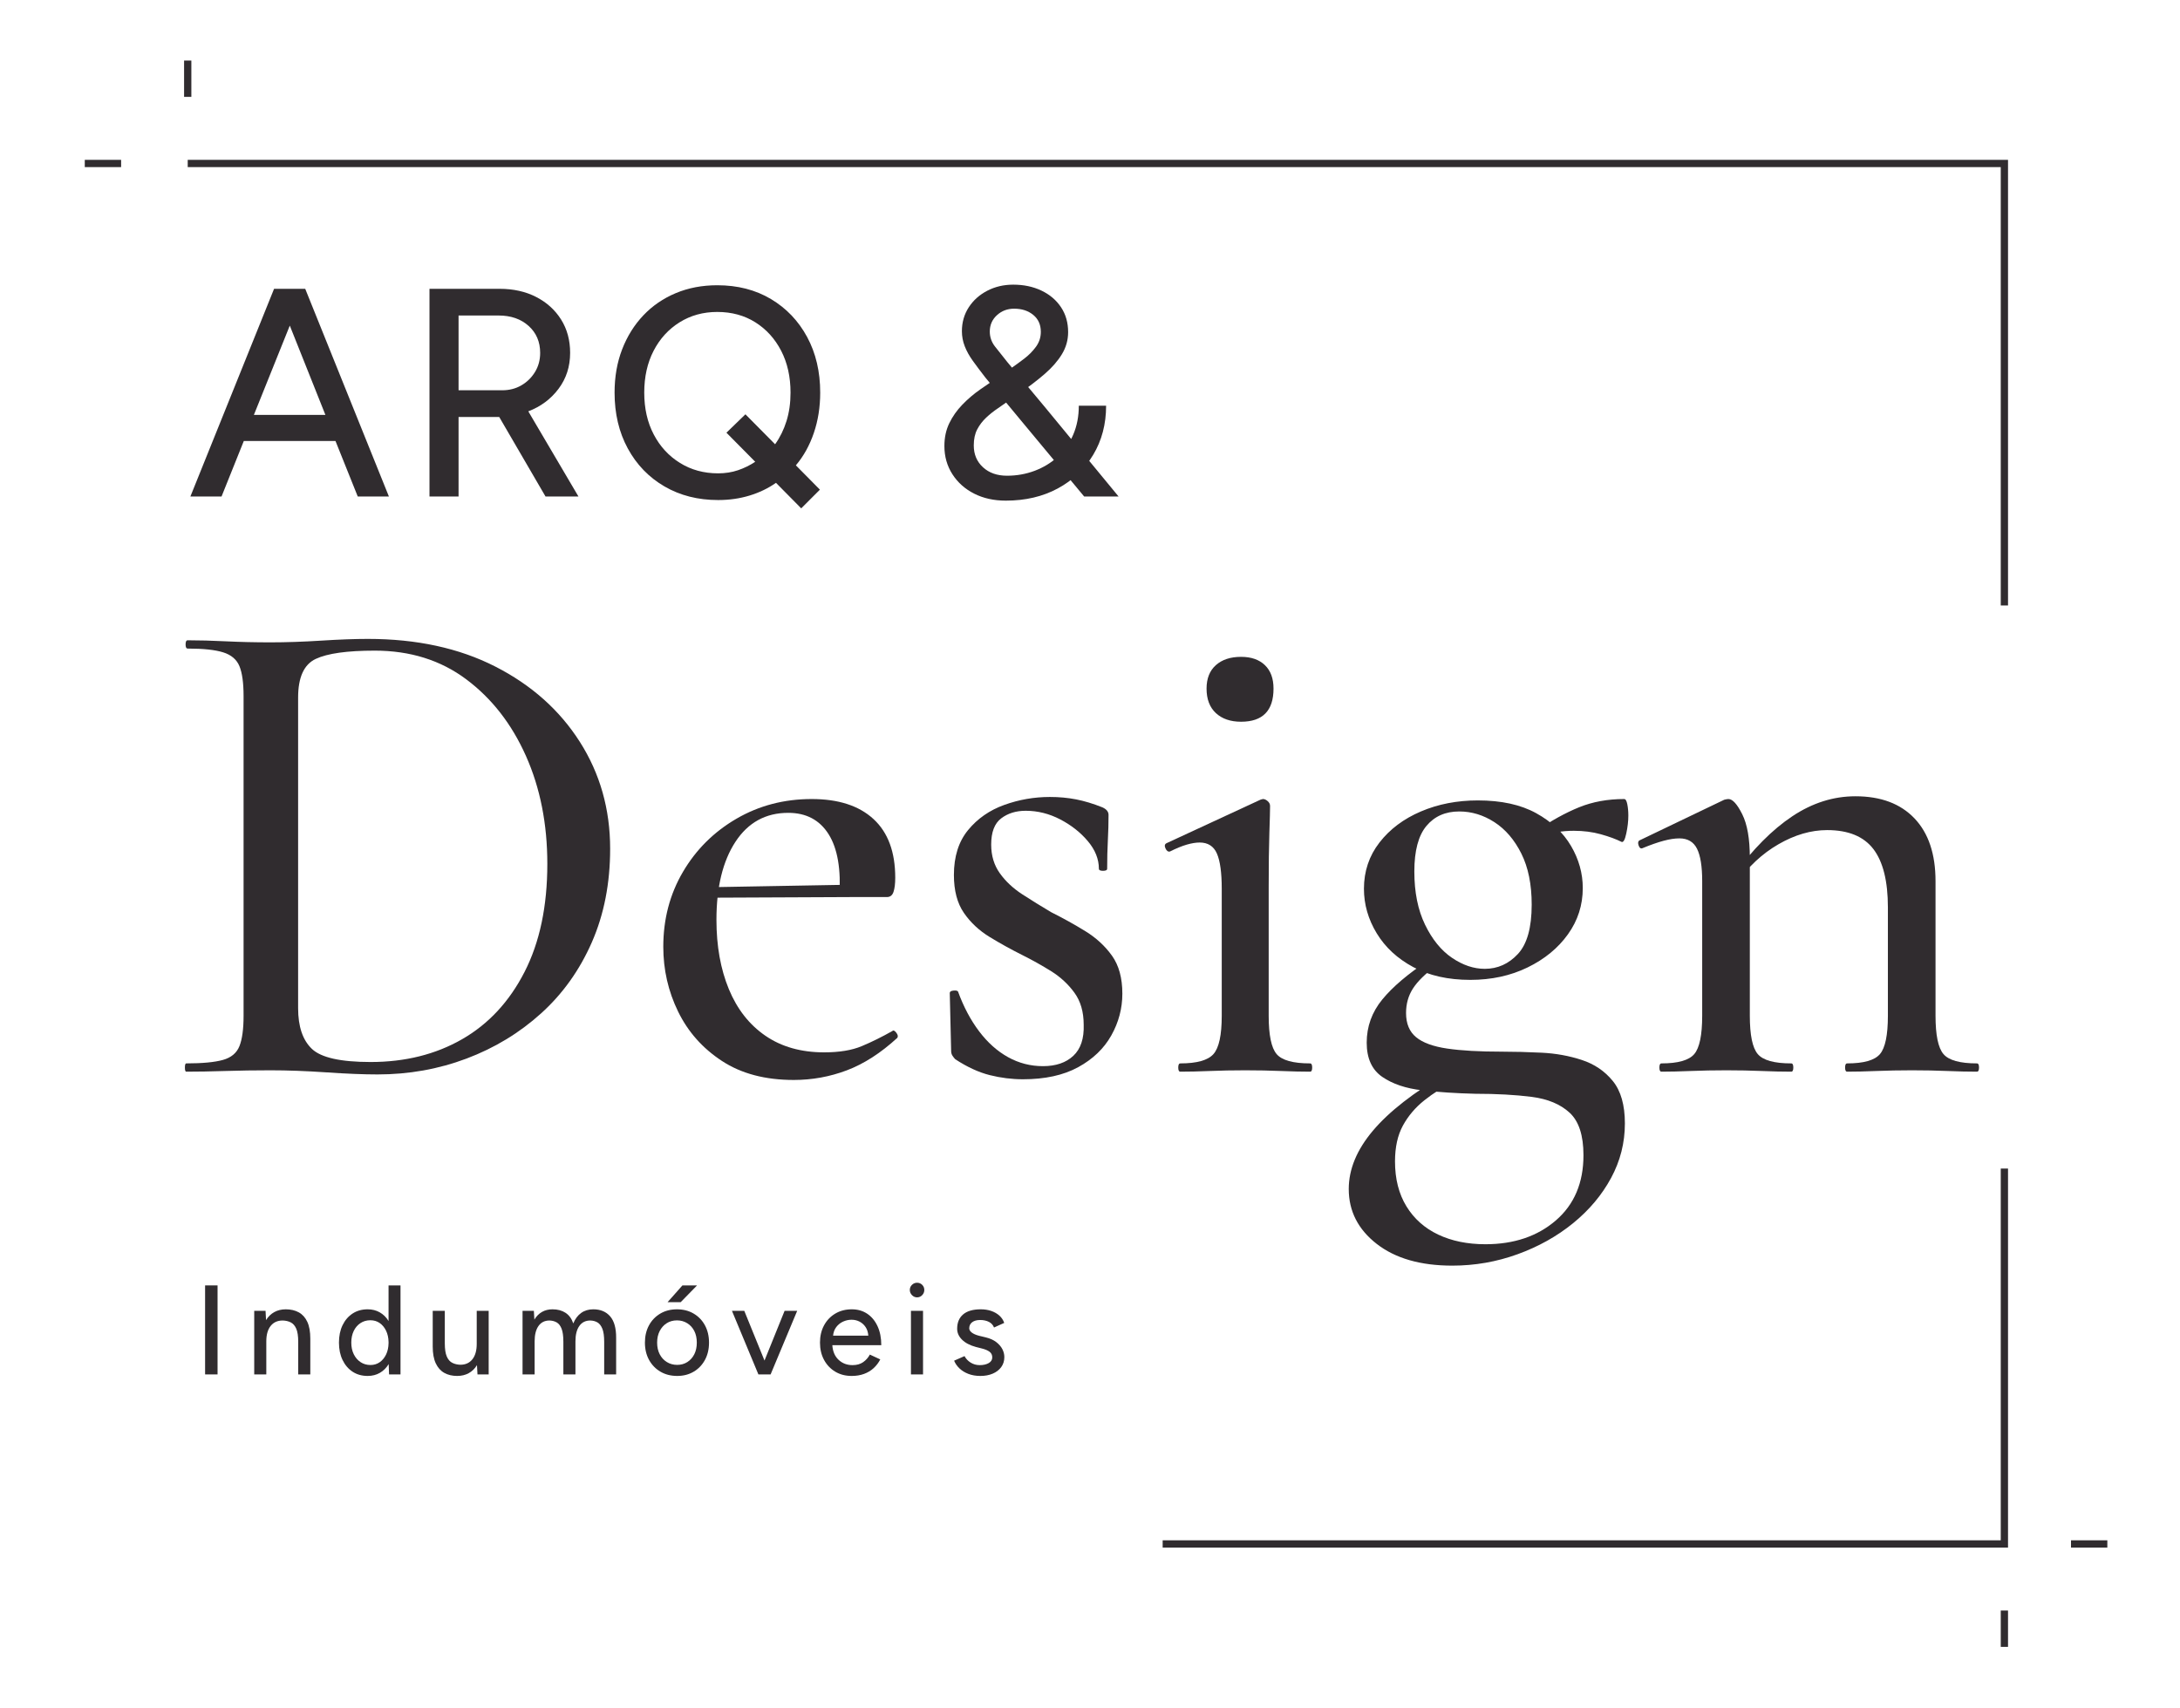
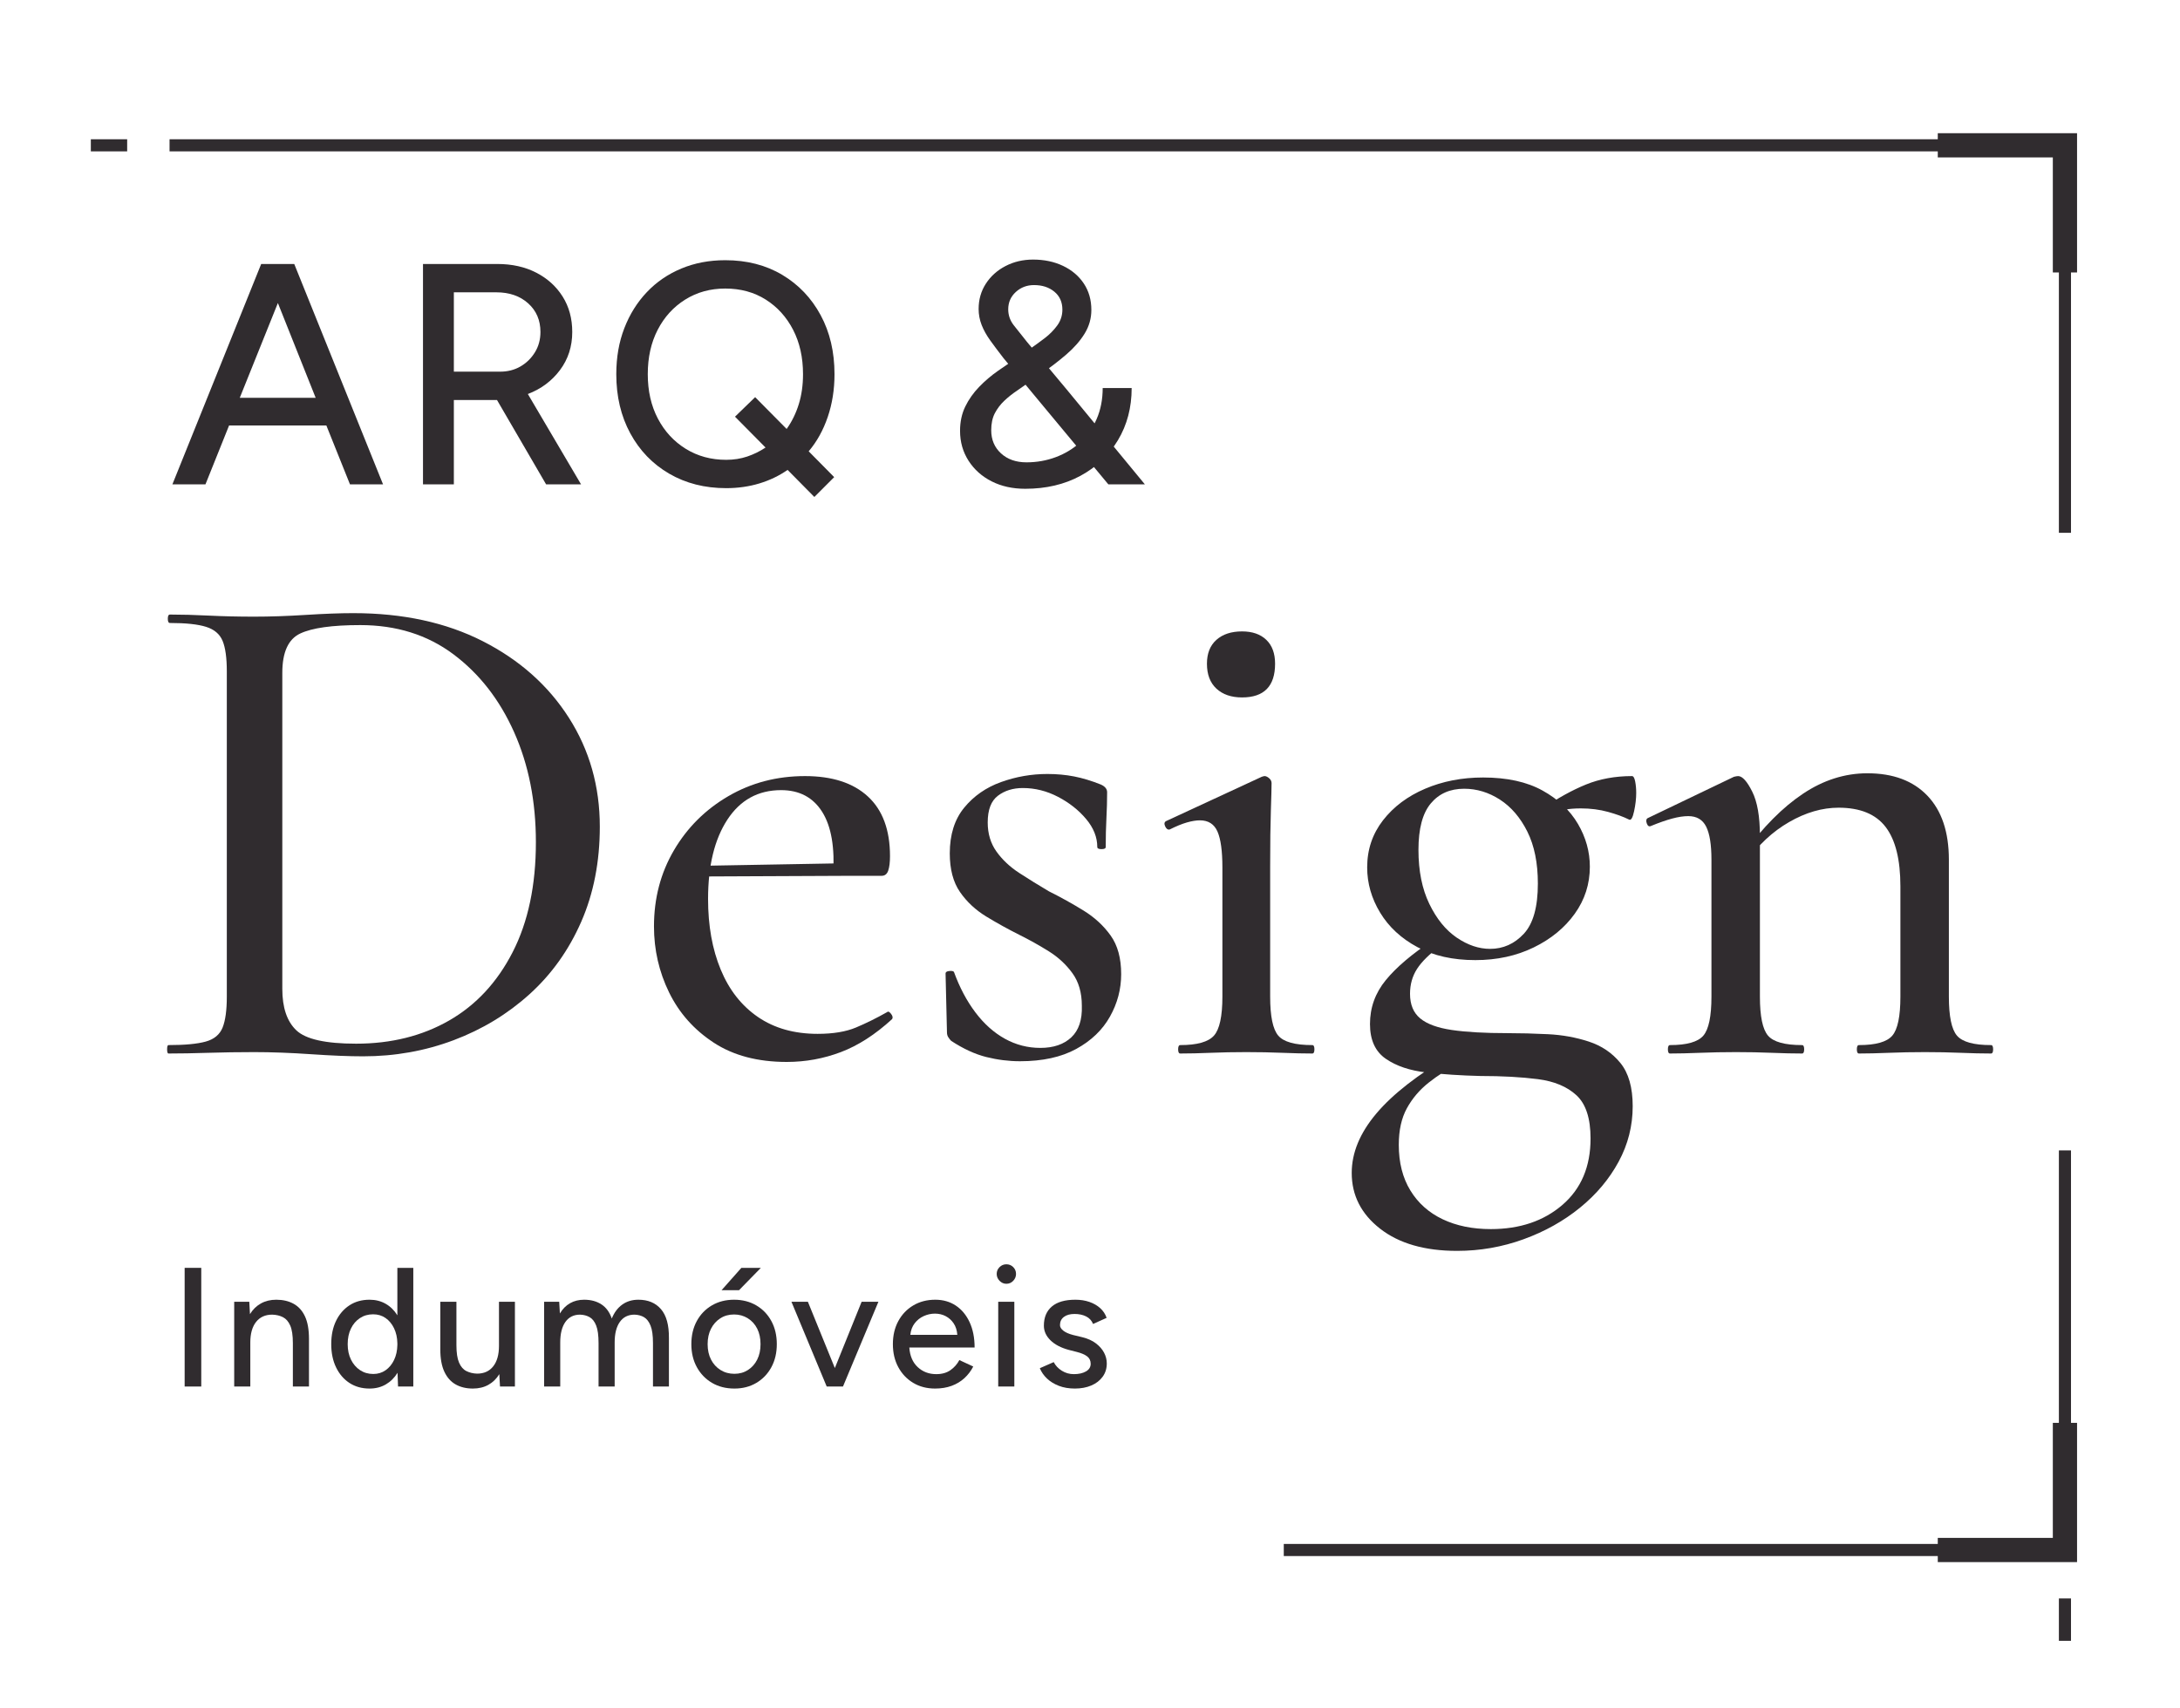
<svg xmlns="http://www.w3.org/2000/svg" width="360" height="282" viewBox="0 0 360 282" role="img" aria-labelledby="brand-title">
-   <g fill="none" stroke="#302C2F" stroke-width="1.2">
-     <path d="M31 27H331V100M331 193V255H192" />
-     <path d="M14 27H20M31 10V16M348 255H342M331 272V266" />
+   <g fill="none" aria-hidden="true">
+     <path d="M28 24H341V88M341 190V256H212M15 24H21M341 264V271" stroke="#302C2F" stroke-width="2" />
+     <path d="M320 24H341V45M341 235V256H320" stroke="#302C2F" stroke-width="4" />
  </g>
  <g fill="#302C2F" aria-label="ARQ &amp;">
-     <path d="M31.441 82.0 45.259 47.7H50.404L64.222 82.0H59.077L55.402 72.837H40.261L36.586 82.0ZM41.927 68.525H53.736L47.856 53.776Z" />
-     <path d="M70.924 82.0V47.7H82.488Q85.918 47.7 88.54 49.047Q91.161 50.395 92.656 52.771Q94.15 55.148 94.15 58.284Q94.15 61.665 92.239 64.213Q90.328 66.761 87.241 67.937L95.522 82.0H90.083L82.439 68.868Q82.145 68.868 81.802 68.868Q81.459 68.868 81.116 68.868H75.726V82.0ZM75.726 64.458H82.929Q84.693 64.458 86.09 63.649Q87.486 62.841 88.344 61.444Q89.201 60.048 89.201 58.284Q89.201 55.54 87.29 53.825Q85.379 52.11 82.341 52.11H75.726Z" />
-     <path d="M132.31 83.96 128.145 79.746Q126.185 81.118 123.76 81.853Q121.334 82.588 118.59 82.588Q113.592 82.588 109.721 80.334Q105.85 78.08 103.669 74.062Q101.489 70.044 101.489 64.85Q101.489 60.93 102.739 57.696Q103.988 54.462 106.242 52.085Q108.496 49.709 111.608 48.41Q114.719 47.112 118.443 47.112Q123.49 47.112 127.312 49.391Q131.134 51.669 133.29 55.662Q135.446 59.656 135.446 64.85Q135.446 68.427 134.392 71.514Q133.339 74.601 131.428 76.855L135.397 80.873ZM118.59 78.178Q120.354 78.178 121.873 77.663Q123.392 77.149 124.715 76.267L119.962 71.465L123.098 68.427L127.998 73.376Q129.223 71.661 129.885 69.529Q130.546 67.398 130.546 64.85Q130.546 60.93 129.002 57.941Q127.459 54.952 124.74 53.237Q122.02 51.522 118.443 51.522Q114.964 51.522 112.22 53.237Q109.476 54.952 107.933 57.941Q106.389 60.93 106.389 64.85Q106.389 68.77 107.957 71.759Q109.525 74.748 112.294 76.463Q115.062 78.178 118.59 78.178Z" />
-     <path d="M166.098 82.686Q163.158 82.686 160.88 81.535Q158.601 80.383 157.278 78.325Q155.955 76.267 155.955 73.67Q155.955 71.563 156.764 69.897Q157.572 68.231 158.92 66.834Q160.267 65.438 161.884 64.311L166.882 60.881Q168.009 60.097 169.136 59.239Q170.263 58.382 171.072 57.279Q171.88 56.177 171.88 54.805Q171.88 53.041 170.631 52.012Q169.381 50.983 167.47 50.983Q165.804 50.983 164.628 52.061Q163.452 53.139 163.452 54.756Q163.452 56.128 164.31 57.23Q165.167 58.333 166.392 59.852L172.566 67.251L184.718 82.0H179.034L168.891 69.799L162.717 62.351Q161.541 60.832 160.659 59.607Q159.777 58.382 159.312 57.181Q158.846 55.981 158.846 54.707Q158.846 52.502 159.973 50.762Q161.1 49.023 163.036 48.018Q164.971 47.014 167.323 47.014Q169.92 47.014 171.978 47.994Q174.036 48.974 175.212 50.738Q176.388 52.502 176.388 54.854Q176.388 56.814 175.359 58.505Q174.33 60.195 172.517 61.763Q170.704 63.331 168.352 64.948L164.775 67.447Q163.746 68.133 162.84 68.99Q161.933 69.848 161.37 70.926Q160.806 72.004 160.806 73.572Q160.806 75.777 162.325 77.173Q163.844 78.57 166.294 78.57Q168.695 78.57 170.851 77.761Q173.007 76.953 174.649 75.459Q176.29 73.964 177.221 71.808Q178.152 69.652 178.152 67.006H182.66Q182.66 71.563 180.529 75.115Q178.397 78.668 174.673 80.677Q170.949 82.686 166.098 82.686Z" />
+     <path d="M28.468 80.0 43.132 43.6H48.592L63.256 80.0H57.796L53.896 70.276H37.828L33.928 80.0ZM39.596 65.7H52.128L45.888 50.048Z" />
+     <path d="M69.852 80.0V43.6H82.124Q85.764 43.6 88.546 45.03Q91.328 46.46 92.914 48.982Q94.5 51.504 94.5 54.832Q94.5 58.42 92.472 61.124Q90.444 63.828 87.168 65.076L95.956 80.0H90.184L82.072 66.064Q81.76 66.064 81.396 66.064Q81.032 66.064 80.668 66.064H74.948V80.0ZM74.948 61.384H82.592Q84.464 61.384 85.946 60.526Q87.428 59.668 88.338 58.186Q89.248 56.704 89.248 54.832Q89.248 51.92 87.22 50.1Q85.192 48.28 81.968 48.28H74.948Z" />
+     <path d="M134.48 82.08 130.06 77.608Q127.98 79.064 125.406 79.844Q122.832 80.624 119.92 80.624Q114.616 80.624 110.508 78.232Q106.4 75.84 104.086 71.576Q101.772 67.312 101.772 61.8Q101.772 57.64 103.098 54.208Q104.424 50.776 106.816 48.254Q109.208 45.732 112.51 44.354Q115.812 42.976 119.764 42.976Q125.12 42.976 129.176 45.394Q133.232 47.812 135.52 52.05Q137.808 56.288 137.808 61.8Q137.808 65.596 136.69 68.872Q135.572 72.148 133.544 74.54L137.756 78.804ZM119.92 75.944Q121.792 75.944 123.404 75.398Q125.016 74.852 126.42 73.916L121.376 68.82L124.704 65.596L129.904 70.848Q131.204 69.028 131.906 66.766Q132.608 64.504 132.608 61.8Q132.608 57.64 130.97 54.468Q129.332 51.296 126.446 49.476Q123.56 47.656 119.764 47.656Q116.072 47.656 113.16 49.476Q110.248 51.296 108.61 54.468Q106.972 57.64 106.972 61.8Q106.972 65.96 108.636 69.132Q110.3 72.304 113.238 74.124Q116.176 75.944 119.92 75.944Z" />
+     <path d="M169.304 80.728Q166.184 80.728 163.766 79.506Q161.348 78.284 159.944 76.1Q158.54 73.916 158.54 71.16Q158.54 68.924 159.398 67.156Q160.256 65.388 161.686 63.906Q163.116 62.424 164.832 61.228L170.136 57.588Q171.332 56.756 172.528 55.846Q173.724 54.936 174.582 53.766Q175.44 52.596 175.44 51.14Q175.44 49.268 174.114 48.176Q172.788 47.084 170.76 47.084Q168.992 47.084 167.744 48.228Q166.496 49.372 166.496 51.088Q166.496 52.544 167.406 53.714Q168.316 54.884 169.616 56.496L176.168 64.348L189.064 80.0H183.032L172.268 67.052L165.716 59.148Q164.468 57.536 163.532 56.236Q162.596 54.936 162.102 53.662Q161.608 52.388 161.608 51.036Q161.608 48.696 162.804 46.85Q164 45.004 166.054 43.938Q168.108 42.872 170.604 42.872Q173.36 42.872 175.544 43.912Q177.728 44.952 178.976 46.824Q180.224 48.696 180.224 51.192Q180.224 53.272 179.132 55.066Q178.04 56.86 176.116 58.524Q174.192 60.188 171.696 61.904L167.9 64.556Q166.808 65.284 165.846 66.194Q164.884 67.104 164.286 68.248Q163.688 69.392 163.688 71.056Q163.688 73.396 165.3 74.878Q166.912 76.36 169.512 76.36Q172.06 76.36 174.348 75.502Q176.636 74.644 178.378 73.058Q180.12 71.472 181.108 69.184Q182.096 66.896 182.096 64.088H186.88Q186.88 68.924 184.618 72.694Q182.356 76.464 178.404 78.596Q174.452 80.728 169.304 80.728Z" />
  </g>
  <g fill="#302C2F" aria-label="Design">
-     <path d="M62.34 177.456Q58.92 177.456 53.904 177.114Q48.888 176.772 44.67 176.772Q40.794 176.772 37.203 176.886Q33.612 177.0 30.762 177.0Q30.534 177.0 30.534 176.316Q30.534 175.632 30.762 175.632Q34.752 175.632 36.804 175.062Q38.856 174.492 39.54 172.782Q40.224 171.072 40.224 167.766V114.984Q40.224 111.678 39.54 110.025Q38.856 108.372 36.861 107.745Q34.866 107.118 30.99 107.118Q30.648 107.118 30.648 106.434Q30.648 105.75 30.99 105.75Q33.84 105.75 37.317 105.921Q40.794 106.092 44.67 106.092Q48.546 106.092 53.049 105.807Q57.552 105.522 60.744 105.522Q72.828 105.522 81.777 110.082Q90.726 114.642 95.742 122.508Q100.758 130.374 100.758 140.178Q100.758 148.728 97.737 155.625Q94.716 162.522 89.358 167.367Q84.0 172.212 77.046 174.834Q70.092 177.456 62.34 177.456ZM61.2 175.404Q69.75 175.404 76.305 171.642Q82.86 167.88 86.622 160.527Q90.384 153.174 90.384 142.686Q90.384 132.768 86.85 124.845Q83.316 116.922 76.989 112.191Q70.662 107.46 61.884 107.46Q55.044 107.46 52.137 108.828Q49.23 110.196 49.23 115.212V166.512Q49.23 171.072 51.51 173.238Q53.79 175.404 61.2 175.404Z" />
-     <path d="M131.08 178.368Q124.012 178.368 119.224 175.233Q114.436 172.098 111.985 167.082Q109.534 162.066 109.534 156.366Q109.534 149.526 112.783 143.997Q116.032 138.468 121.618 135.219Q127.204 131.97 134.044 131.97Q140.656 131.97 144.247 135.276Q147.838 138.582 147.838 144.966Q147.838 146.448 147.553 147.303Q147.268 148.158 146.47 148.158H138.604Q139.06 141.318 136.837 137.784Q134.614 134.25 130.168 134.25Q124.582 134.25 121.447 139.038Q118.312 143.826 118.312 151.92Q118.312 158.418 120.364 163.377Q122.416 168.336 126.406 171.072Q130.396 173.808 136.096 173.808Q139.858 173.808 142.309 172.782Q144.76 171.756 147.382 170.274Q147.61 170.046 148.009 170.559Q148.408 171.072 148.18 171.414Q144.076 175.176 139.858 176.772Q135.64 178.368 131.08 178.368ZM115.69 148.272 115.576 146.562 141.112 146.106V148.158Z" />
-     <path d="M163.682 139.494Q163.682 142.23 165.107 144.225Q166.532 146.22 168.812 147.702Q171.092 149.184 173.6 150.666Q176.564 152.148 179.243 153.801Q181.922 155.454 183.632 157.848Q185.342 160.242 185.342 164.118Q185.342 167.766 183.518 171.015Q181.694 174.264 178.046 176.259Q174.398 178.254 168.926 178.254Q166.19 178.254 163.454 177.57Q160.718 176.886 157.754 174.948Q157.526 174.72 157.298 174.378Q157.07 174.036 157.07 173.58L156.842 164.004Q156.842 163.662 157.469 163.605Q158.096 163.548 158.21 163.776Q159.578 167.538 161.687 170.331Q163.796 173.124 166.475 174.606Q169.154 176.088 172.232 176.088Q175.424 176.088 177.248 174.378Q179.072 172.668 178.958 169.248Q178.958 166.056 177.419 163.947Q175.88 161.838 173.6 160.413Q171.32 158.988 168.812 157.734Q166.076 156.366 163.454 154.77Q160.832 153.174 159.179 150.78Q157.526 148.386 157.526 144.51Q157.526 139.95 159.863 137.1Q162.2 134.25 165.848 132.939Q169.496 131.628 173.372 131.628Q175.652 131.628 177.704 132.027Q179.756 132.426 182.036 133.338Q183.062 133.794 183.062 134.592Q183.062 136.644 182.948 138.81Q182.834 140.976 182.834 143.484Q182.834 143.826 182.15 143.826Q181.466 143.826 181.466 143.484Q181.466 141.09 179.642 138.924Q177.818 136.758 175.082 135.333Q172.346 133.908 169.382 133.908Q166.988 133.908 165.335 135.162Q163.682 136.416 163.682 139.494Z" />
-     <path d="M194.916 177.0Q194.574 177.0 194.574 176.316Q194.574 175.632 194.916 175.632Q199.02 175.632 200.388 174.093Q201.756 172.554 201.756 167.766V146.79Q201.756 142.8 200.958 140.976Q200.16 139.152 198.108 139.152Q197.196 139.152 195.999 139.494Q194.802 139.836 193.206 140.634Q192.75 140.748 192.465 140.121Q192.18 139.494 192.636 139.266L208.14 132.084Q208.482 131.97 208.596 131.97Q208.938 131.97 209.337 132.312Q209.736 132.654 209.736 133.11Q209.736 134.136 209.622 137.556Q209.508 140.976 209.508 146.562V167.766Q209.508 172.554 210.819 174.093Q212.13 175.632 216.348 175.632Q216.69 175.632 216.69 176.316Q216.69 177.0 216.348 177.0Q214.296 177.0 211.503 176.886Q208.71 176.772 205.632 176.772Q202.554 176.772 199.818 176.886Q197.082 177.0 194.916 177.0ZM204.948 119.202Q202.326 119.202 200.787 117.777Q199.248 116.352 199.248 113.73Q199.248 111.222 200.787 109.854Q202.326 108.486 204.948 108.486Q207.456 108.486 208.881 109.854Q210.306 111.222 210.306 113.73Q210.306 119.202 204.948 119.202Z" />
-     <path d="M239.83 209.034Q231.964 209.034 227.347 205.443Q222.73 201.852 222.73 196.38Q222.73 191.478 226.72 186.747Q230.71 182.016 238.918 177.228L240.172 178.596Q237.436 179.964 235.213 181.731Q232.99 183.498 231.679 185.892Q230.368 188.286 230.368 191.82Q230.368 196.152 232.249 199.23Q234.13 202.308 237.493 203.904Q240.856 205.5 245.302 205.5Q252.37 205.5 256.93 201.567Q261.49 197.634 261.49 190.794Q261.49 185.892 259.21 183.783Q256.93 181.674 252.94 181.161Q248.95 180.648 243.592 180.648Q238.918 180.534 234.871 180.078Q230.824 179.622 228.259 177.855Q225.694 176.088 225.694 172.212Q225.694 168.222 228.259 165.087Q230.824 161.952 235.84 158.646L237.094 159.558Q234.472 161.496 233.332 163.263Q232.192 165.03 232.192 167.31Q232.192 169.932 233.845 171.3Q235.498 172.668 238.975 173.181Q242.452 173.694 248.038 173.694Q251.116 173.694 254.593 173.865Q258.07 174.036 261.205 175.062Q264.34 176.088 266.335 178.539Q268.33 180.99 268.33 185.55Q268.33 190.338 266.05 194.556Q263.77 198.774 259.78 202.023Q255.79 205.272 250.603 207.153Q245.416 209.034 239.83 209.034ZM242.794 161.838Q237.322 161.838 233.389 159.729Q229.456 157.62 227.347 154.143Q225.238 150.666 225.238 146.79Q225.238 142.458 227.803 139.152Q230.368 135.846 234.643 134.022Q238.918 132.198 244.048 132.198Q249.862 132.198 253.681 134.307Q257.5 136.416 259.438 139.722Q261.376 143.028 261.376 146.676Q261.376 150.894 258.925 154.314Q256.474 157.734 252.256 159.786Q248.038 161.838 242.794 161.838ZM245.188 160.014Q248.38 160.014 250.66 157.563Q252.94 155.112 252.94 149.412Q252.94 144.396 251.23 140.976Q249.52 137.556 246.784 135.789Q244.048 134.022 240.97 134.022Q237.55 134.022 235.555 136.416Q233.56 138.81 233.56 143.94Q233.56 149.07 235.327 152.718Q237.094 156.366 239.773 158.19Q242.452 160.014 245.188 160.014ZM253.624 140.976 253.738 137.214Q257.386 134.706 260.749 133.338Q264.112 131.97 268.216 131.97Q268.558 131.97 268.729 132.825Q268.9 133.68 268.9 134.706Q268.9 136.074 268.558 137.67Q268.216 139.266 267.76 139.038Q266.392 138.354 264.34 137.784Q262.288 137.214 259.894 137.214Q258.412 137.214 257.158 137.442Q255.904 137.67 254.536 138.126Z" />
-     <path d="M305.036 177.0Q304.694 177.0 304.694 176.316Q304.694 175.632 305.036 175.632Q309.14 175.632 310.451 174.093Q311.762 172.554 311.762 167.766V149.868Q311.762 143.37 309.368 140.235Q306.974 137.1 301.73 137.1Q297.74 137.1 293.693 139.437Q289.646 141.774 286.796 145.878L286.34 144.51Q291.014 138.126 295.973 134.82Q300.932 131.514 306.404 131.514Q312.674 131.514 316.151 135.162Q319.628 138.81 319.628 145.536V167.766Q319.628 172.554 320.939 174.093Q322.25 175.632 326.468 175.632Q326.81 175.632 326.81 176.316Q326.81 177.0 326.468 177.0Q324.302 177.0 321.566 176.886Q318.83 176.772 315.752 176.772Q312.674 176.772 309.881 176.886Q307.088 177.0 305.036 177.0ZM274.37 177.0Q274.028 177.0 274.028 176.316Q274.028 175.632 274.37 175.632Q278.474 175.632 279.785 174.093Q281.096 172.554 281.096 167.766V145.536Q281.096 141.888 280.241 140.178Q279.386 138.468 277.334 138.468Q276.194 138.468 274.712 138.867Q273.23 139.266 271.292 140.064Q270.836 140.292 270.608 139.665Q270.38 139.038 270.722 138.81L284.744 132.084Q285.2 131.97 285.428 131.97Q286.454 131.97 287.708 134.478Q288.962 136.986 288.962 141.66V167.766Q288.962 172.554 290.273 174.093Q291.584 175.632 295.802 175.632Q296.144 175.632 296.144 176.316Q296.144 177.0 295.802 177.0Q293.636 177.0 290.9 176.886Q288.164 176.772 285.086 176.772Q282.008 176.772 279.215 176.886Q276.422 177.0 274.37 177.0Z" />
+     <path d="M59.96 174.464Q56.48 174.464 51.376 174.116Q46.272 173.768 41.98 173.768Q38.036 173.768 34.382 173.884Q30.728 174.0 27.828 174.0Q27.596 174.0 27.596 173.304Q27.596 172.608 27.828 172.608Q31.888 172.608 33.976 172.028Q36.064 171.448 36.76 169.708Q37.456 167.968 37.456 164.604V110.896Q37.456 107.532 36.76 105.85Q36.064 104.168 34.034 103.53Q32.004 102.892 28.06 102.892Q27.712 102.892 27.712 102.196Q27.712 101.5 28.06 101.5Q30.96 101.5 34.498 101.674Q38.036 101.848 41.98 101.848Q45.924 101.848 50.506 101.558Q55.088 101.268 58.336 101.268Q70.632 101.268 79.738 105.908Q88.844 110.548 93.948 118.552Q99.052 126.556 99.052 136.532Q99.052 145.232 95.978 152.25Q92.904 159.268 87.452 164.198Q82.0 169.128 74.924 171.796Q67.848 174.464 59.96 174.464ZM58.8 172.376Q67.5 172.376 74.17 168.548Q80.84 164.72 84.668 157.238Q88.496 149.756 88.496 139.084Q88.496 128.992 84.9 120.93Q81.304 112.868 74.866 108.054Q68.428 103.24 59.496 103.24Q52.536 103.24 49.578 104.632Q46.62 106.024 46.62 111.128V163.328Q46.62 167.968 48.94 170.172Q51.26 172.376 58.8 172.376Z" />
+     <path d="M129.92 175.392Q122.728 175.392 117.856 172.202Q112.984 169.012 110.49 163.908Q107.996 158.804 107.996 153.004Q107.996 146.044 111.302 140.418Q114.608 134.792 120.292 131.486Q125.976 128.18 132.936 128.18Q139.664 128.18 143.318 131.544Q146.972 134.908 146.972 141.404Q146.972 142.912 146.682 143.782Q146.392 144.652 145.58 144.652H137.576Q138.04 137.692 135.778 134.096Q133.516 130.5 128.992 130.5Q123.308 130.5 120.118 135.372Q116.928 140.244 116.928 148.48Q116.928 155.092 119.016 160.138Q121.104 165.184 125.164 167.968Q129.224 170.752 135.024 170.752Q138.852 170.752 141.346 169.708Q143.84 168.664 146.508 167.156Q146.74 166.924 147.146 167.446Q147.552 167.968 147.32 168.316Q143.144 172.144 138.852 173.768Q134.56 175.392 129.92 175.392ZM114.26 144.768 114.144 143.028 140.128 142.564V144.652Z" />
+     <path d="M163.108 135.836Q163.108 138.62 164.558 140.65Q166.008 142.68 168.328 144.188Q170.648 145.696 173.2 147.204Q176.216 148.712 178.942 150.394Q181.668 152.076 183.408 154.512Q185.148 156.948 185.148 160.892Q185.148 164.604 183.292 167.91Q181.436 171.216 177.724 173.246Q174.012 175.276 168.444 175.276Q165.66 175.276 162.876 174.58Q160.092 173.884 157.076 171.912Q156.844 171.68 156.612 171.332Q156.38 170.984 156.38 170.52L156.148 160.776Q156.148 160.428 156.786 160.37Q157.424 160.312 157.54 160.544Q158.932 164.372 161.078 167.214Q163.224 170.056 165.95 171.564Q168.676 173.072 171.808 173.072Q175.056 173.072 176.912 171.332Q178.768 169.592 178.652 166.112Q178.652 162.864 177.086 160.718Q175.52 158.572 173.2 157.122Q170.88 155.672 168.328 154.396Q165.544 153.004 162.876 151.38Q160.208 149.756 158.526 147.32Q156.844 144.884 156.844 140.94Q156.844 136.3 159.222 133.4Q161.6 130.5 165.312 129.166Q169.024 127.832 172.968 127.832Q175.288 127.832 177.376 128.238Q179.464 128.644 181.784 129.572Q182.828 130.036 182.828 130.848Q182.828 132.936 182.712 135.14Q182.596 137.344 182.596 139.896Q182.596 140.244 181.9 140.244Q181.204 140.244 181.204 139.896Q181.204 137.46 179.348 135.256Q177.492 133.052 174.708 131.602Q171.924 130.152 168.908 130.152Q166.472 130.152 164.79 131.428Q163.108 132.704 163.108 135.836Z" />
+     <path d="M194.904 174.0Q194.556 174.0 194.556 173.304Q194.556 172.608 194.904 172.608Q199.08 172.608 200.472 171.042Q201.864 169.476 201.864 164.604V143.26Q201.864 139.2 201.052 137.344Q200.24 135.488 198.152 135.488Q197.224 135.488 196.006 135.836Q194.788 136.184 193.164 136.996Q192.7 137.112 192.41 136.474Q192.12 135.836 192.584 135.604L208.36 128.296Q208.708 128.18 208.824 128.18Q209.172 128.18 209.578 128.528Q209.984 128.876 209.984 129.34Q209.984 130.384 209.868 133.864Q209.752 137.344 209.752 143.028V164.604Q209.752 169.476 211.086 171.042Q212.42 172.608 216.712 172.608Q217.06 172.608 217.06 173.304Q217.06 174.0 216.712 174.0Q214.624 174.0 211.782 173.884Q208.94 173.768 205.808 173.768Q202.676 173.768 199.892 173.884Q197.108 174.0 194.904 174.0ZM205.112 115.188Q202.444 115.188 200.878 113.738Q199.312 112.288 199.312 109.62Q199.312 107.068 200.878 105.676Q202.444 104.284 205.112 104.284Q207.664 104.284 209.114 105.676Q210.564 107.068 210.564 109.62Q210.564 115.188 205.112 115.188Z" />
+     <path d="M240.62 206.596Q232.616 206.596 227.918 202.942Q223.22 199.288 223.22 193.72Q223.22 188.732 227.28 183.918Q231.34 179.104 239.692 174.232L240.968 175.624Q238.184 177.016 235.922 178.814Q233.66 180.612 232.326 183.048Q230.992 185.484 230.992 189.08Q230.992 193.488 232.906 196.62Q234.82 199.752 238.242 201.376Q241.664 203.0 246.188 203.0Q253.38 203.0 258.02 198.998Q262.66 194.996 262.66 188.036Q262.66 183.048 260.34 180.902Q258.02 178.756 253.96 178.234Q249.9 177.712 244.448 177.712Q239.692 177.596 235.574 177.132Q231.456 176.668 228.846 174.87Q226.236 173.072 226.236 169.128Q226.236 165.068 228.846 161.878Q231.456 158.688 236.56 155.324L237.836 156.252Q235.168 158.224 234.008 160.022Q232.848 161.82 232.848 164.14Q232.848 166.808 234.53 168.2Q236.212 169.592 239.75 170.114Q243.288 170.636 248.972 170.636Q252.104 170.636 255.642 170.81Q259.18 170.984 262.37 172.028Q265.56 173.072 267.59 175.566Q269.62 178.06 269.62 182.7Q269.62 187.572 267.3 191.864Q264.98 196.156 260.92 199.462Q256.86 202.768 251.582 204.682Q246.304 206.596 240.62 206.596ZM243.636 158.572Q238.068 158.572 234.066 156.426Q230.064 154.28 227.918 150.742Q225.772 147.204 225.772 143.26Q225.772 138.852 228.382 135.488Q230.992 132.124 235.342 130.268Q239.692 128.412 244.912 128.412Q250.828 128.412 254.714 130.558Q258.6 132.704 260.572 136.068Q262.544 139.432 262.544 143.144Q262.544 147.436 260.05 150.916Q257.556 154.396 253.264 156.484Q248.972 158.572 243.636 158.572ZM246.072 156.716Q249.32 156.716 251.64 154.222Q253.96 151.728 253.96 145.928Q253.96 140.824 252.22 137.344Q250.48 133.864 247.696 132.066Q244.912 130.268 241.78 130.268Q238.3 130.268 236.27 132.704Q234.24 135.14 234.24 140.36Q234.24 145.58 236.038 149.292Q237.836 153.004 240.562 154.86Q243.288 156.716 246.072 156.716ZM254.656 137.344 254.772 133.516Q258.484 130.964 261.906 129.572Q265.328 128.18 269.504 128.18Q269.852 128.18 270.026 129.05Q270.2 129.92 270.2 130.964Q270.2 132.356 269.852 133.98Q269.504 135.604 269.04 135.372Q267.648 134.676 265.56 134.096Q263.472 133.516 261.036 133.516Q259.528 133.516 258.252 133.748Q256.976 133.98 255.584 134.444Z" />
+     <path d="M306.984 174.0Q306.636 174.0 306.636 173.304Q306.636 172.608 306.984 172.608Q311.16 172.608 312.494 171.042Q313.828 169.476 313.828 164.604V146.392Q313.828 139.78 311.392 136.59Q308.956 133.4 303.62 133.4Q299.56 133.4 295.442 135.778Q291.324 138.156 288.424 142.332L287.96 140.94Q292.716 134.444 297.762 131.08Q302.808 127.716 308.376 127.716Q314.756 127.716 318.294 131.428Q321.832 135.14 321.832 141.984V164.604Q321.832 169.476 323.166 171.042Q324.5 172.608 328.792 172.608Q329.14 172.608 329.14 173.304Q329.14 174.0 328.792 174.0Q326.588 174.0 323.804 173.884Q321.02 173.768 317.888 173.768Q314.756 173.768 311.914 173.884Q309.072 174.0 306.984 174.0ZM275.78 174.0Q275.432 174.0 275.432 173.304Q275.432 172.608 275.78 172.608Q279.956 172.608 281.29 171.042Q282.624 169.476 282.624 164.604V141.984Q282.624 138.272 281.754 136.532Q280.884 134.792 278.796 134.792Q277.636 134.792 276.128 135.198Q274.62 135.604 272.648 136.416Q272.184 136.648 271.952 136.01Q271.72 135.372 272.068 135.14L286.336 128.296Q286.8 128.18 287.032 128.18Q288.076 128.18 289.352 130.732Q290.628 133.284 290.628 138.04V164.604Q290.628 169.476 291.962 171.042Q293.296 172.608 297.588 172.608Q297.936 172.608 297.936 173.304Q297.936 174.0 297.588 174.0Q295.384 174.0 292.6 173.884Q289.816 173.768 286.684 173.768Q283.552 173.768 280.71 173.884Q277.868 174.0 275.78 174.0Z" />
  </g>
  <g fill="#302C2F" aria-label="Indumóveis">
-     <path d="M33.869 227.0V212.3H35.927V227.0Z" />
-     <path d="M41.982 227.0V216.5H43.851L43.935 218.033Q44.46 217.172 45.29 216.71Q46.119 216.248 47.19 216.248Q48.429 216.248 49.343 216.752Q50.256 217.256 50.749 218.317Q51.243 219.377 51.243 221.099V227.0H49.248V221.624Q49.248 220.196 48.923 219.451Q48.597 218.705 48.02 218.411Q47.442 218.117 46.686 218.096Q45.405 218.096 44.691 218.999Q43.977 219.902 43.977 221.54V227.0Z" />
-     <path d="M60.721 227.252Q59.293 227.252 58.233 226.559Q57.172 225.866 56.574 224.627Q55.975 223.388 55.975 221.75Q55.975 220.091 56.574 218.863Q57.172 217.634 58.233 216.941Q59.293 216.248 60.721 216.248Q61.834 216.248 62.716 216.752Q63.598 217.256 64.165 218.18V212.3H66.139V227.0H64.249L64.186 225.299Q63.619 226.223 62.737 226.738Q61.855 227.252 60.721 227.252ZM61.183 225.446Q62.044 225.446 62.706 224.984Q63.367 224.522 63.756 223.714Q64.144 222.905 64.165 221.855V221.645Q64.144 220.595 63.756 219.786Q63.367 218.978 62.706 218.516Q62.044 218.054 61.162 218.054Q60.238 218.054 59.524 218.526Q58.81 218.999 58.411 219.828Q58.012 220.658 58.012 221.75Q58.012 222.842 58.422 223.672Q58.831 224.501 59.545 224.974Q60.259 225.446 61.183 225.446Z" />
-     <path d="M75.491 227.252Q74.273 227.252 73.37 226.748Q72.467 226.244 71.963 225.173Q71.459 224.102 71.459 222.401V216.5H73.454V221.876Q73.454 223.283 73.78 224.039Q74.105 224.795 74.693 225.089Q75.281 225.383 76.016 225.404Q77.297 225.404 78.011 224.501Q78.725 223.598 78.725 221.96V216.5H80.699V227.0H78.851L78.767 225.467Q78.242 226.328 77.412 226.79Q76.583 227.252 75.491 227.252Z" />
-     <path d="M86.292 227.0V216.5H88.161L88.245 217.949Q88.749 217.109 89.505 216.678Q90.261 216.248 91.248 216.248Q92.508 216.248 93.39 216.825Q94.272 217.403 94.671 218.579Q95.133 217.445 95.973 216.846Q96.813 216.248 97.968 216.248Q99.753 216.248 100.761 217.413Q101.769 218.579 101.748 220.994V227.0H99.774V221.624Q99.774 220.196 99.47 219.451Q99.165 218.705 98.661 218.411Q98.157 218.117 97.485 218.096Q96.309 218.096 95.669 218.999Q95.028 219.902 95.028 221.54V227.0H93.033V221.624Q93.033 220.196 92.739 219.451Q92.445 218.705 91.931 218.411Q91.416 218.117 90.744 218.096Q89.568 218.096 88.928 218.999Q88.287 219.902 88.287 221.54V227.0Z" />
-     <path d="M111.835 227.252Q110.26 227.252 109.063 226.548Q107.866 225.845 107.184 224.606Q106.501 223.367 106.501 221.75Q106.501 220.133 107.173 218.894Q107.845 217.655 109.042 216.952Q110.239 216.248 111.793 216.248Q113.347 216.248 114.544 216.952Q115.741 217.655 116.413 218.894Q117.085 220.133 117.085 221.75Q117.085 223.367 116.413 224.606Q115.741 225.845 114.555 226.548Q113.368 227.252 111.835 227.252ZM111.835 225.425Q112.78 225.425 113.515 224.952Q114.25 224.48 114.66 223.661Q115.069 222.842 115.069 221.75Q115.069 220.658 114.66 219.839Q114.25 219.02 113.494 218.548Q112.738 218.075 111.793 218.075Q110.827 218.075 110.092 218.548Q109.357 219.02 108.937 219.839Q108.517 220.658 108.517 221.75Q108.517 222.842 108.937 223.661Q109.357 224.48 110.113 224.952Q110.869 225.425 111.835 225.425ZM110.239 215.072 112.696 212.3H115.111L112.402 215.072Z" />
-     <path d="M125.24 227.0 120.872 216.5H122.909L126.248 224.711L129.566 216.5H131.645L127.256 227.0Z" />
-     <path d="M140.64 227.252Q139.107 227.252 137.931 226.548Q136.755 225.845 136.083 224.606Q135.411 223.367 135.411 221.75Q135.411 220.133 136.083 218.894Q136.755 217.655 137.941 216.952Q139.128 216.248 140.661 216.248Q142.11 216.248 143.202 216.972Q144.294 217.697 144.913 219.031Q145.533 220.364 145.533 222.17H137.448Q137.553 223.724 138.488 224.596Q139.422 225.467 140.787 225.467Q141.837 225.467 142.541 224.974Q143.244 224.48 143.643 223.724L145.365 224.522Q144.945 225.341 144.273 225.961Q143.601 226.58 142.688 226.916Q141.774 227.252 140.64 227.252ZM137.574 220.595H143.391Q143.328 219.755 142.94 219.178Q142.551 218.6 141.952 218.285Q141.354 217.97 140.619 217.97Q139.905 217.97 139.233 218.274Q138.561 218.579 138.109 219.167Q137.658 219.755 137.574 220.595Z" />
-     <path d="M150.433 227.0V216.5H152.428V227.0ZM151.441 214.274Q150.958 214.274 150.601 213.906Q150.244 213.539 150.244 213.056Q150.244 212.552 150.601 212.206Q150.958 211.859 151.441 211.859Q151.945 211.859 152.291 212.206Q152.638 212.552 152.638 213.056Q152.638 213.539 152.291 213.906Q151.945 214.274 151.441 214.274Z" />
-     <path d="M161.906 227.252Q160.793 227.252 159.921 226.916Q159.05 226.58 158.452 226.013Q157.853 225.446 157.559 224.732L159.281 223.976Q159.617 224.627 160.289 225.047Q160.961 225.467 161.78 225.467Q162.683 225.467 163.271 225.131Q163.859 224.795 163.859 224.186Q163.859 223.598 163.418 223.262Q162.977 222.926 162.137 222.716L161.15 222.464Q159.68 222.065 158.871 221.267Q158.063 220.469 158.063 219.461Q158.063 217.928 159.05 217.088Q160.037 216.248 161.969 216.248Q162.914 216.248 163.702 216.521Q164.489 216.794 165.046 217.298Q165.602 217.802 165.833 218.495L164.153 219.251Q163.901 218.621 163.292 218.317Q162.683 218.012 161.864 218.012Q161.024 218.012 160.541 218.38Q160.058 218.747 160.058 219.398Q160.058 219.755 160.468 220.081Q160.877 220.406 161.675 220.616L162.809 220.889Q163.838 221.141 164.51 221.655Q165.182 222.17 165.518 222.81Q165.854 223.451 165.854 224.144Q165.854 225.089 165.339 225.793Q164.825 226.496 163.933 226.874Q163.04 227.252 161.906 227.252Z" />
+     <path d="M30.492 229.0V209.4H33.236V229.0Z" />
+     <path d="M38.676 229.0V215.0H41.168L41.28 217.044Q41.98 215.896 43.086 215.28Q44.192 214.664 45.62 214.664Q47.272 214.664 48.49 215.336Q49.708 216.008 50.366 217.422Q51.024 218.836 51.024 221.132V229.0H48.364V221.832Q48.364 219.928 47.93 218.934Q47.496 217.94 46.726 217.548Q45.956 217.156 44.948 217.128Q43.24 217.128 42.288 218.332Q41.336 219.536 41.336 221.72V229.0Z" />
+     <path d="M61.028 229.336Q59.124 229.336 57.71 228.412Q56.296 227.488 55.498 225.836Q54.7 224.184 54.7 222.0Q54.7 219.788 55.498 218.15Q56.296 216.512 57.71 215.588Q59.124 214.664 61.028 214.664Q62.512 214.664 63.688 215.336Q64.864 216.008 65.62 217.24V209.4H68.252V229.0H65.732L65.648 226.732Q64.892 227.964 63.716 228.65Q62.54 229.336 61.028 229.336ZM61.644 226.928Q62.792 226.928 63.674 226.312Q64.556 225.696 65.074 224.618Q65.592 223.54 65.62 222.14V221.86Q65.592 220.46 65.074 219.382Q64.556 218.304 63.674 217.688Q62.792 217.072 61.616 217.072Q60.384 217.072 59.432 217.702Q58.48 218.332 57.948 219.438Q57.416 220.544 57.416 222.0Q57.416 223.456 57.962 224.562Q58.508 225.668 59.46 226.298Q60.412 226.928 61.644 226.928Z" />
+     <path d="M78.088 229.336Q76.464 229.336 75.26 228.664Q74.056 227.992 73.384 226.564Q72.712 225.136 72.712 222.868V215.0H75.372V222.168Q75.372 224.044 75.806 225.052Q76.24 226.06 77.024 226.452Q77.808 226.844 78.788 226.872Q80.496 226.872 81.448 225.668Q82.4 224.464 82.4 222.28V215.0H85.032V229.0H82.568L82.456 226.956Q81.756 228.104 80.65 228.72Q79.544 229.336 78.088 229.336Z" />
+     <path d="M89.856 229.0V215.0H92.348L92.46 216.932Q93.132 215.812 94.14 215.238Q95.148 214.664 96.464 214.664Q98.144 214.664 99.32 215.434Q100.496 216.204 101.028 217.772Q101.644 216.26 102.764 215.462Q103.884 214.664 105.424 214.664Q107.804 214.664 109.148 216.218Q110.492 217.772 110.464 220.992V229.0H107.832V221.832Q107.832 219.928 107.426 218.934Q107.02 217.94 106.348 217.548Q105.676 217.156 104.78 217.128Q103.212 217.128 102.358 218.332Q101.504 219.536 101.504 221.72V229.0H98.844V221.832Q98.844 219.928 98.452 218.934Q98.06 217.94 97.374 217.548Q96.688 217.156 95.792 217.128Q94.224 217.128 93.37 218.332Q92.516 219.536 92.516 221.72V229.0Z" />
+     <path d="M121.28 229.336Q119.18 229.336 117.584 228.398Q115.988 227.46 115.078 225.808Q114.168 224.156 114.168 222.0Q114.168 219.844 115.064 218.192Q115.96 216.54 117.556 215.602Q119.152 214.664 121.224 214.664Q123.296 214.664 124.892 215.602Q126.488 216.54 127.384 218.192Q128.28 219.844 128.28 222.0Q128.28 224.156 127.384 225.808Q126.488 227.46 124.906 228.398Q123.324 229.336 121.28 229.336ZM121.28 226.9Q122.54 226.9 123.52 226.27Q124.5 225.64 125.046 224.548Q125.592 223.456 125.592 222.0Q125.592 220.544 125.046 219.452Q124.5 218.36 123.492 217.73Q122.484 217.1 121.224 217.1Q119.936 217.1 118.956 217.73Q117.976 218.36 117.416 219.452Q116.856 220.544 116.856 222.0Q116.856 223.456 117.416 224.548Q117.976 225.64 118.984 226.27Q119.992 226.9 121.28 226.9ZM119.152 213.096 122.428 209.4H125.648L122.036 213.096Z" />
+     <path d="M136.52 229.0 130.696 215.0H133.412L137.864 225.948L142.288 215.0H145.06L139.208 229.0Z" />
+     <path d="M154.42 229.336Q152.376 229.336 150.808 228.398Q149.24 227.46 148.344 225.808Q147.448 224.156 147.448 222.0Q147.448 219.844 148.344 218.192Q149.24 216.54 150.822 215.602Q152.404 214.664 154.448 214.664Q156.38 214.664 157.836 215.63Q159.292 216.596 160.118 218.374Q160.944 220.152 160.944 222.56H150.164Q150.304 224.632 151.55 225.794Q152.796 226.956 154.616 226.956Q156.016 226.956 156.954 226.298Q157.892 225.64 158.424 224.632L160.72 225.696Q160.16 226.788 159.264 227.614Q158.368 228.44 157.15 228.888Q155.932 229.336 154.42 229.336ZM150.332 220.46H158.088Q158.004 219.34 157.486 218.57Q156.968 217.8 156.17 217.38Q155.372 216.96 154.392 216.96Q153.44 216.96 152.544 217.366Q151.648 217.772 151.046 218.556Q150.444 219.34 150.332 220.46Z" />
+     <path d="M164.844 229.0V215.0H167.504V229.0ZM166.188 212.032Q165.544 212.032 165.068 211.542Q164.592 211.052 164.592 210.408Q164.592 209.736 165.068 209.274Q165.544 208.812 166.188 208.812Q166.86 208.812 167.322 209.274Q167.784 209.736 167.784 210.408Q167.784 211.052 167.322 211.542Q166.86 212.032 166.188 212.032Z" />
+     <path d="M177.508 229.336Q176.024 229.336 174.862 228.888Q173.7 228.44 172.902 227.684Q172.104 226.928 171.712 225.976L174.008 224.968Q174.456 225.836 175.352 226.396Q176.248 226.956 177.34 226.956Q178.544 226.956 179.328 226.508Q180.112 226.06 180.112 225.248Q180.112 224.464 179.524 224.016Q178.936 223.568 177.816 223.288L176.5 222.952Q174.54 222.42 173.462 221.356Q172.384 220.292 172.384 218.948Q172.384 216.904 173.7 215.784Q175.016 214.664 177.592 214.664Q178.852 214.664 179.902 215.028Q180.952 215.392 181.694 216.064Q182.436 216.736 182.744 217.66L180.504 218.668Q180.168 217.828 179.356 217.422Q178.544 217.016 177.452 217.016Q176.332 217.016 175.688 217.506Q175.044 217.996 175.044 218.864Q175.044 219.34 175.59 219.774Q176.136 220.208 177.2 220.488L178.712 220.852Q180.084 221.188 180.98 221.874Q181.876 222.56 182.324 223.414Q182.772 224.268 182.772 225.192Q182.772 226.452 182.086 227.39Q181.4 228.328 180.21 228.832Q179.02 229.336 177.508 229.336Z" />
  </g>
</svg>
